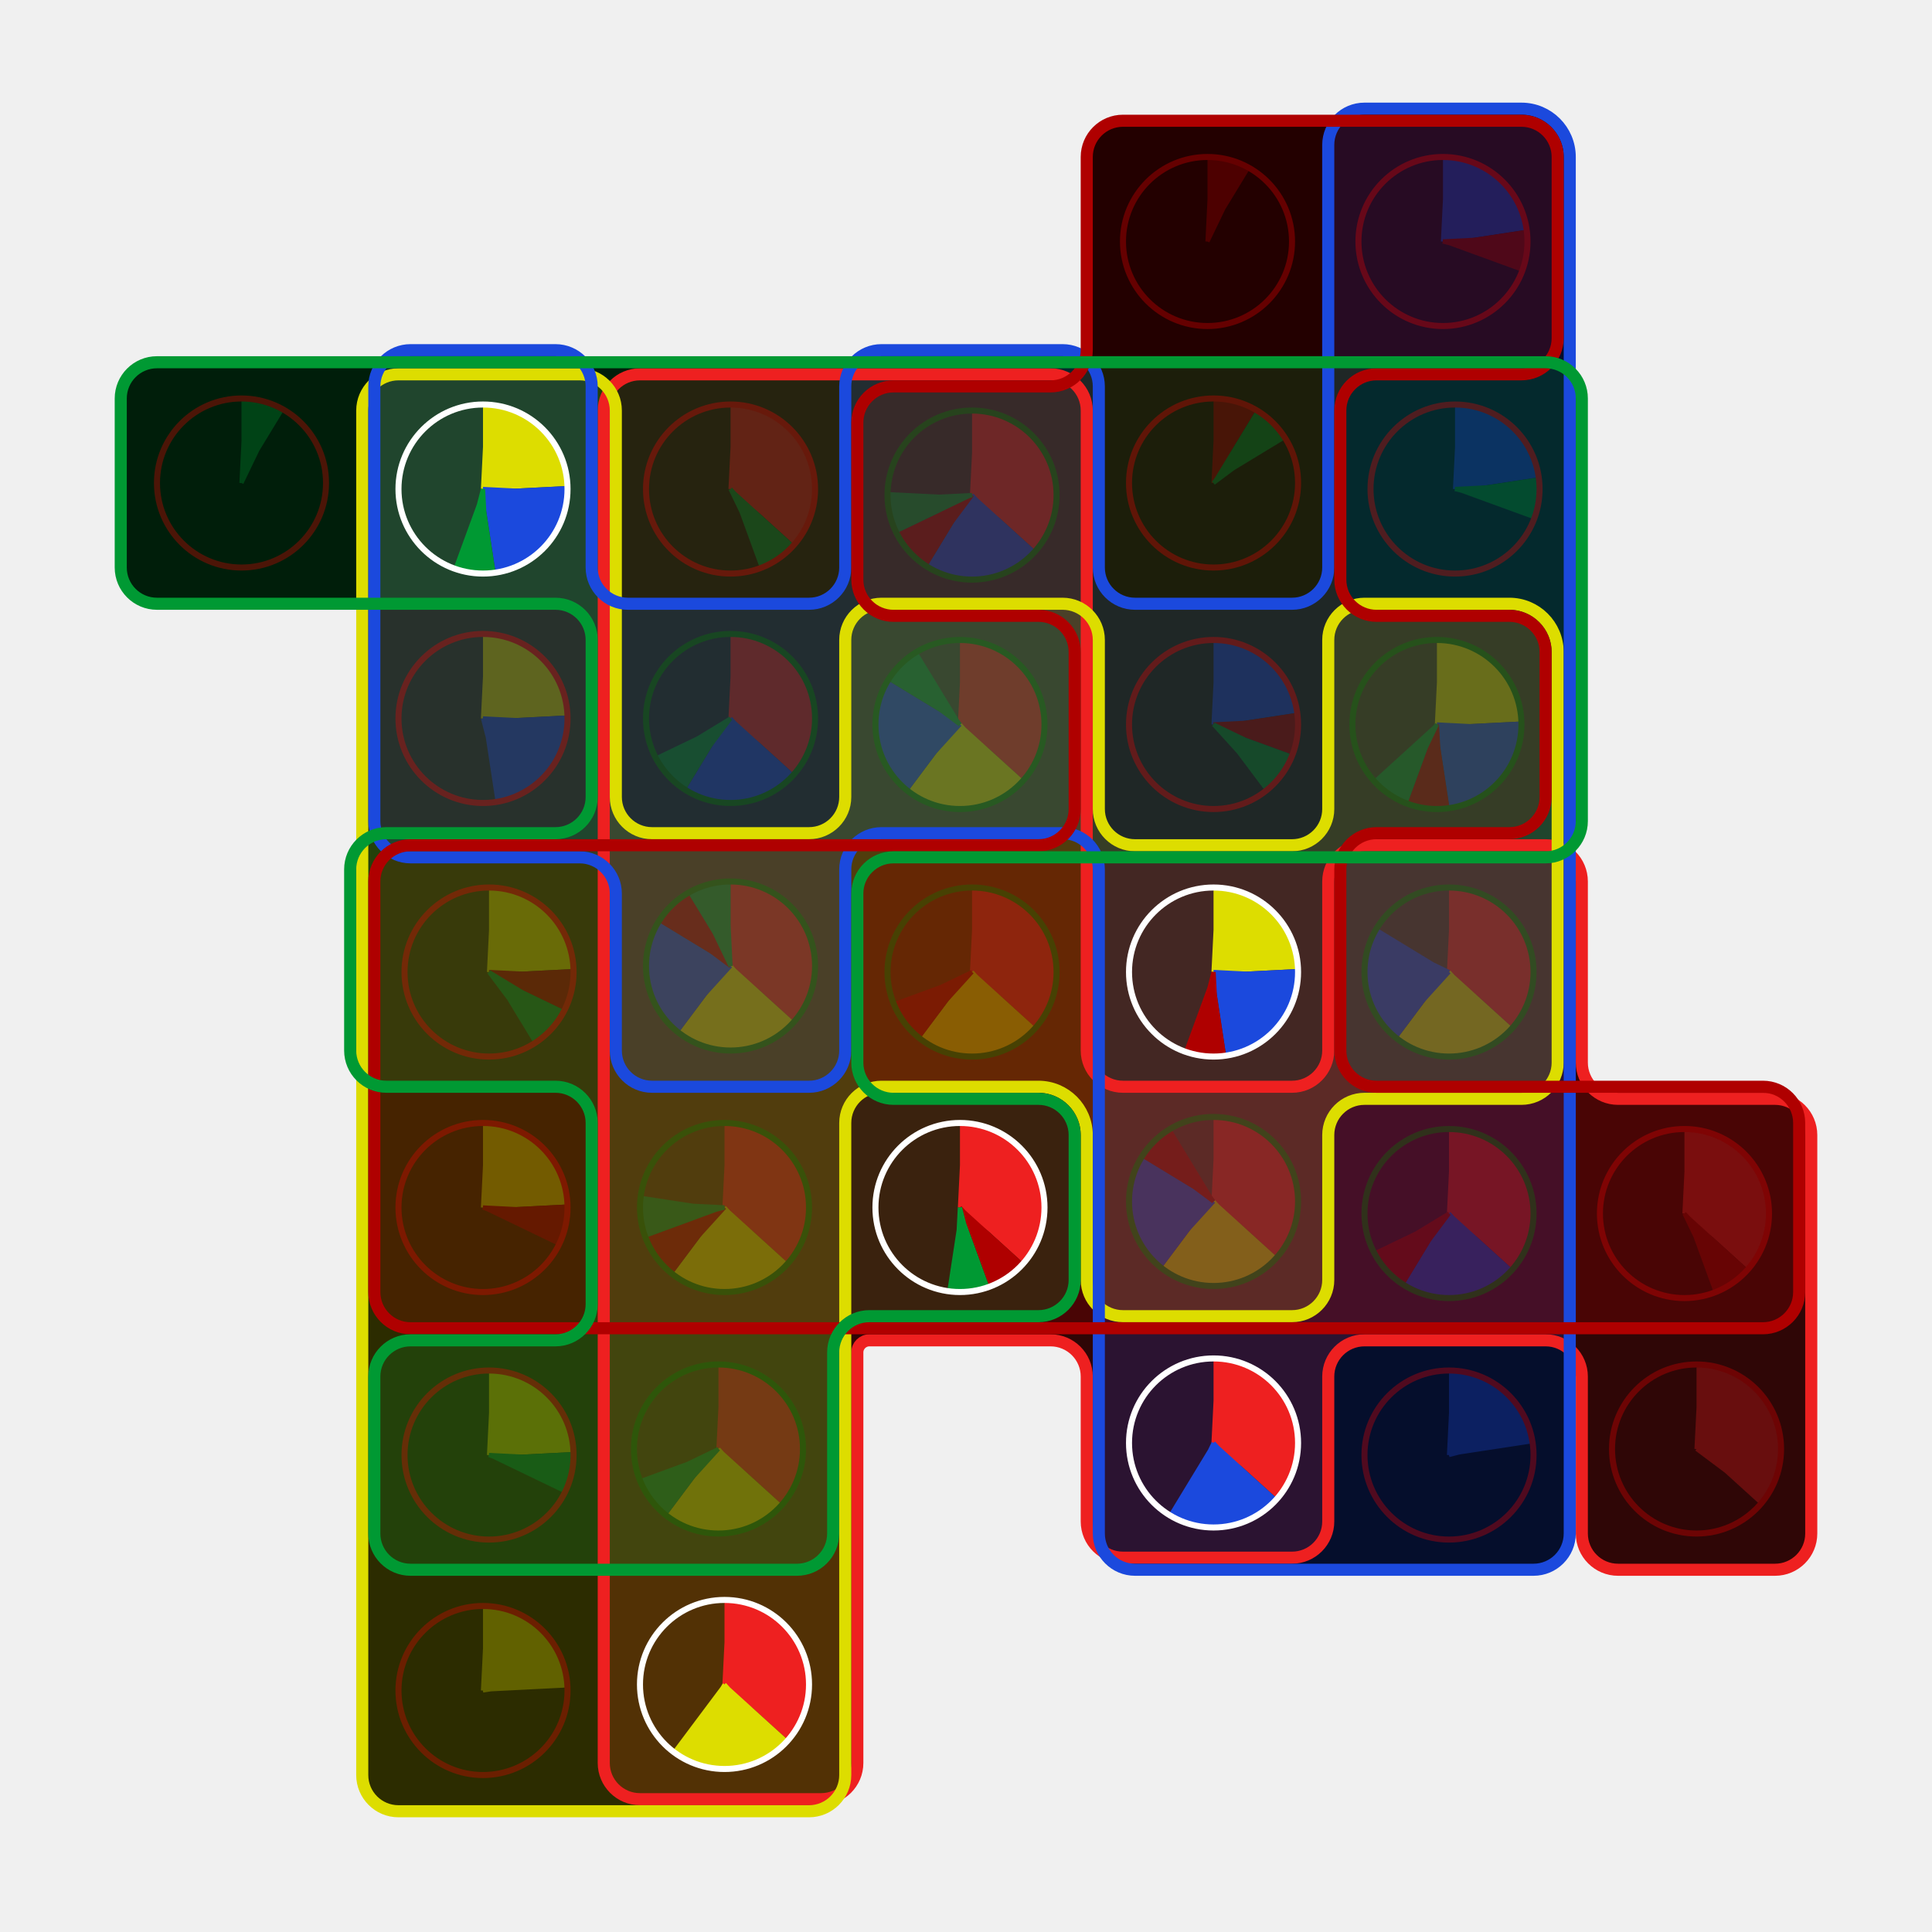
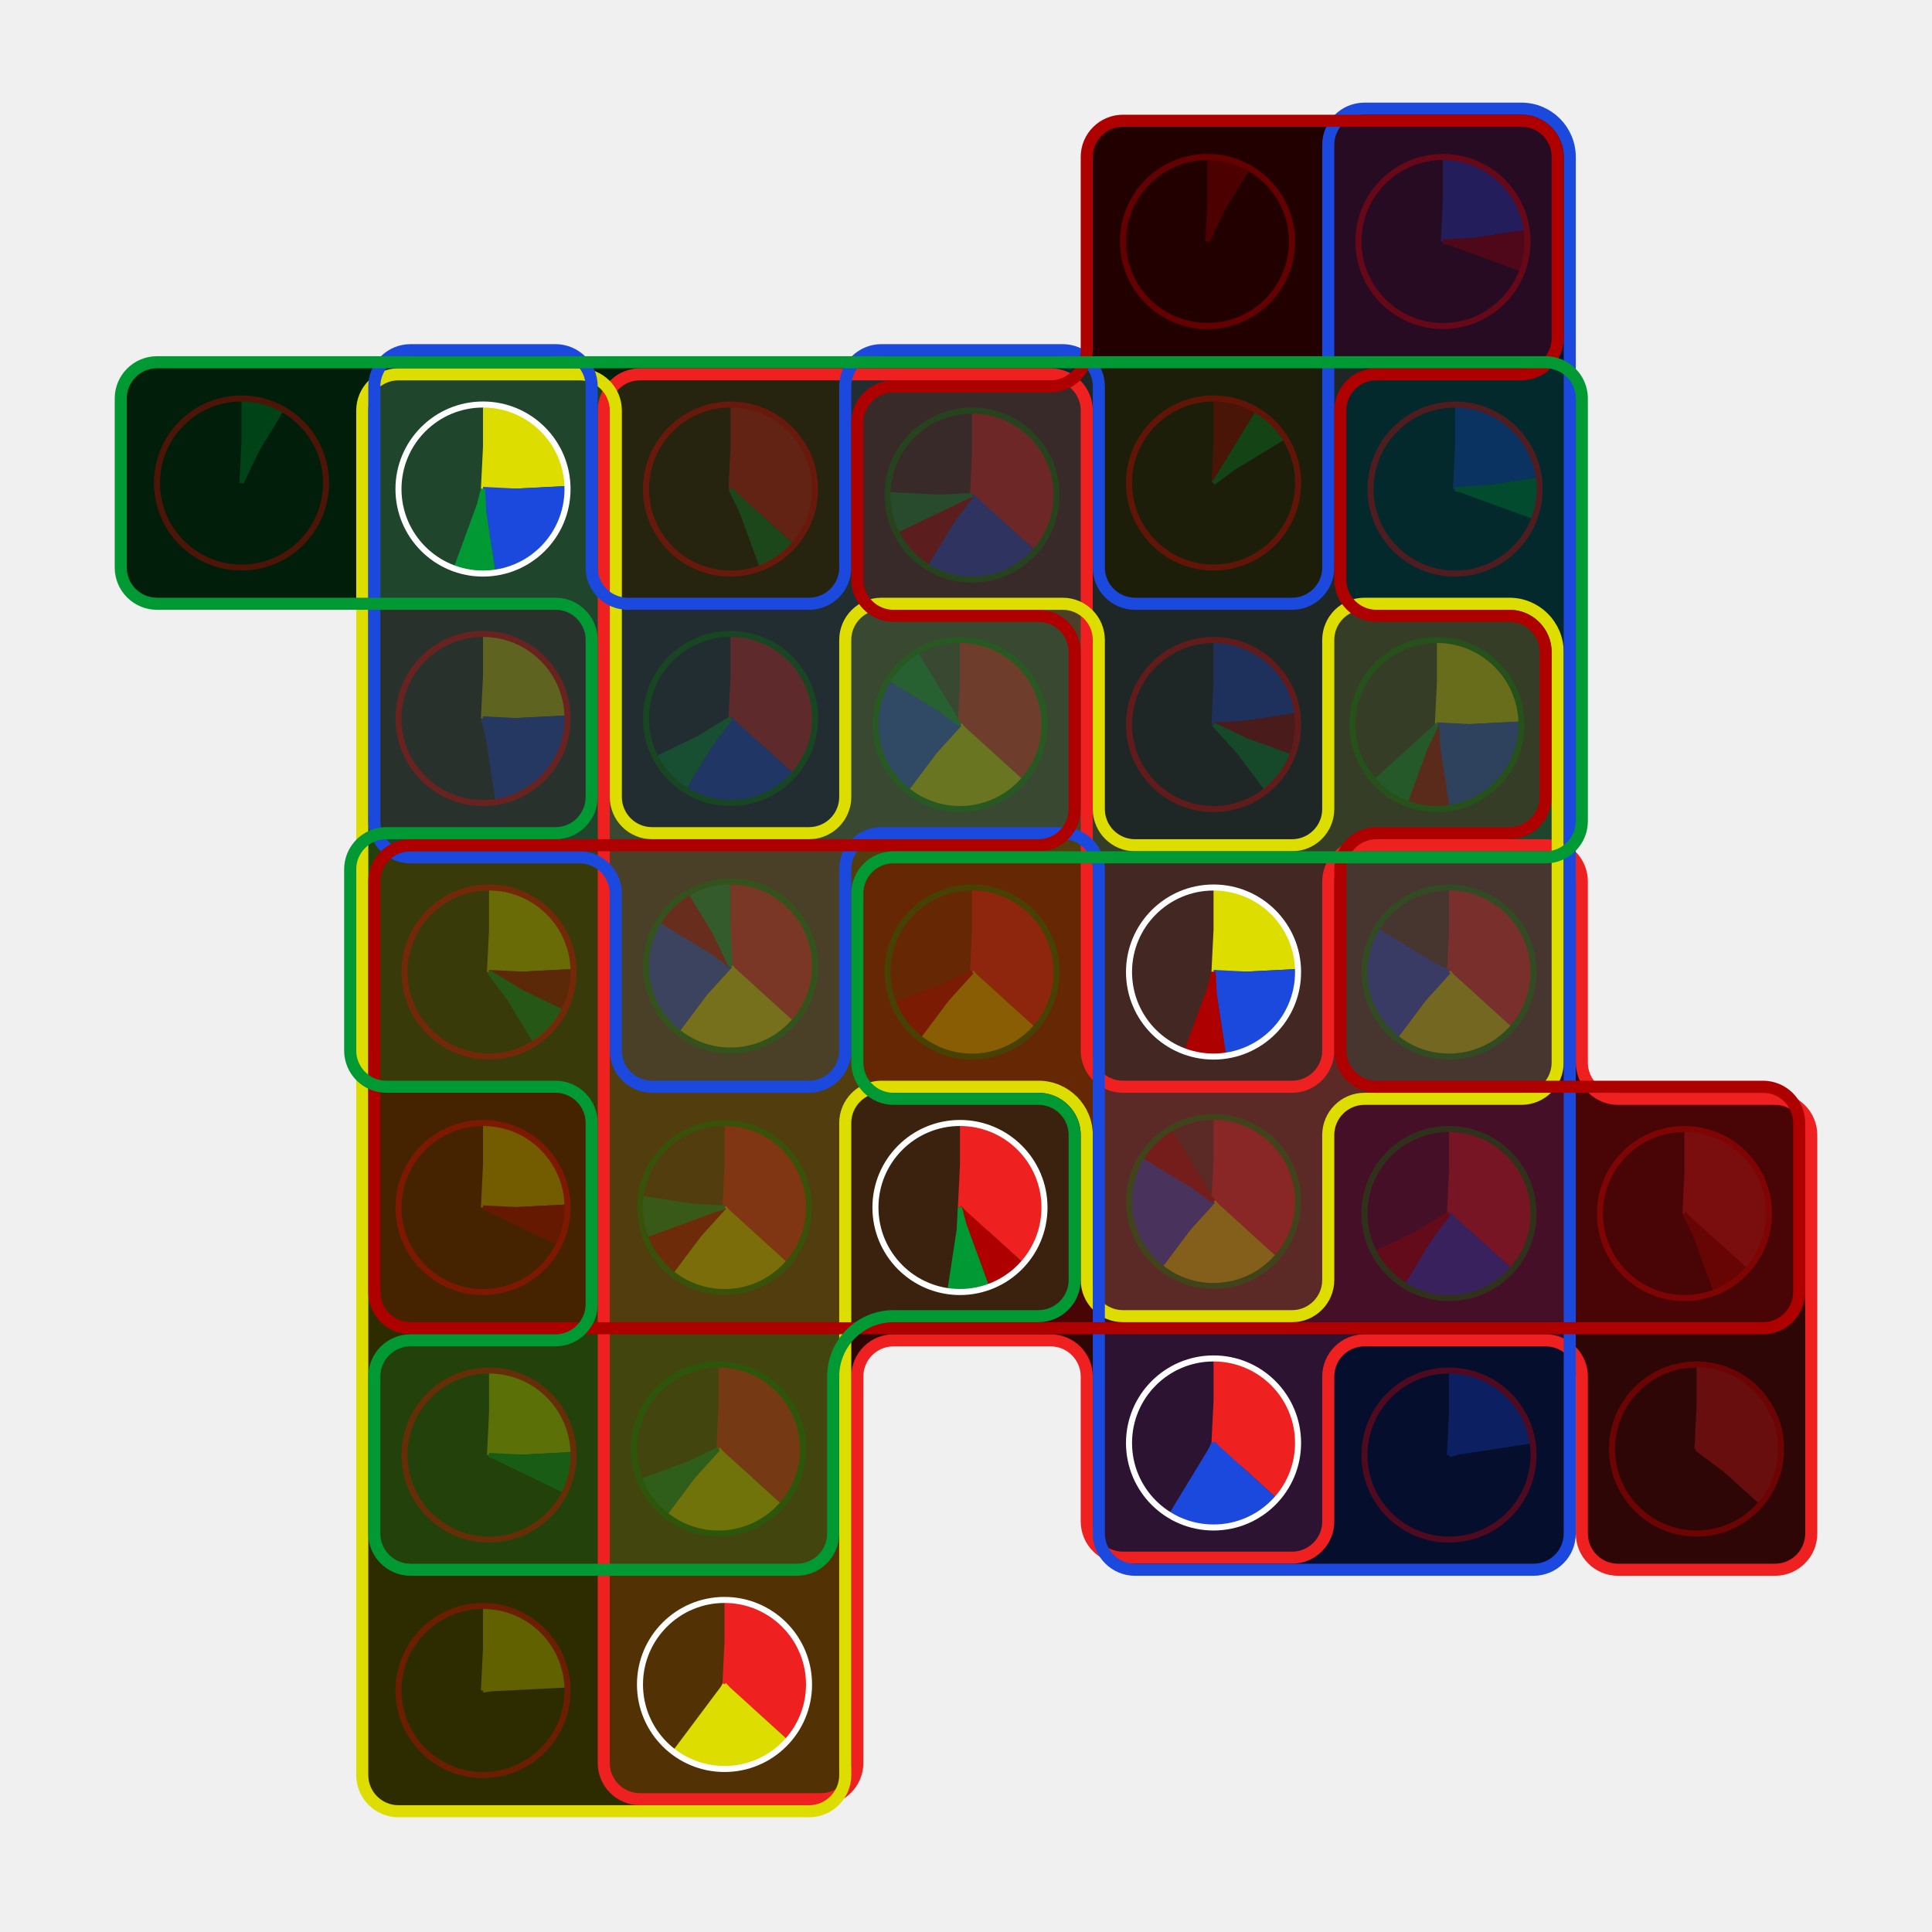
<svg xmlns="http://www.w3.org/2000/svg" viewBox="-10 -10 160 160" width="640px">
  <defs>
    <mask id="background_mask">
-       <path d="M43,139 A3,3,0,0,1,40,136 L40,24 A3,3,0,0,1,43,21 L77,21 A3,3,0,0,1,80,24 L80,77 A3,3,0,0,0,83,80 L97,80 A3,3,0,0,0,100,77 L100,63 A3,3,0,0,1,103,60 L118,60 A3,3,0,0,1,121,63 L121,78 A3,3,0,0,0,124,81 L137,81 A3,3,0,0,1,140,84 L140,117 A3,3,0,0,1,137,120 L124,120 A3,3,0,0,1,121,117 L121,104 A3,3,0,0,0,118,101 L103,101 A3,3,0,0,0,100,104 L100,116 A3,3,0,0,1,97,119 L83,119 A3,3,0,0,1,80,116 L80,104 A3,3,0,0,0,77,101 L62,101 A1,1,0,0,0,61,102 L61,136 A3,3,0,0,1,58,139 z" fill="white" stroke="none" />
+       <path d="M43,139 A3,3,0,0,1,40,136 L40,24 A3,3,0,0,1,43,21 L77,21 A3,3,0,0,1,80,24 L80,77 A3,3,0,0,0,83,80 L97,80 A3,3,0,0,0,100,77 L100,63 A3,3,0,0,1,103,60 L118,60 A3,3,0,0,1,121,63 L121,78 A3,3,0,0,0,124,81 L137,81 A3,3,0,0,1,140,84 L140,117 A3,3,0,0,1,137,120 L124,120 A3,3,0,0,1,121,117 L121,104 A3,3,0,0,0,118,101 L103,101 A3,3,0,0,0,100,104 L100,116 A3,3,0,0,1,97,119 L83,119 A3,3,0,0,1,80,116 L80,104 A3,3,0,0,0,77,101 L64,101 A3,3,0,0,0,61,104 L61,136 A3,3,0,0,1,58,139 z" fill="white" stroke="none" />
      <path d="M23,140 A3,3,0,0,1,20,137 L20,24 A3,3,0,0,1,23,21 L38,21 A3,3,0,0,1,41,24 L41,56 A3,3,0,0,0,44,59 L57,59 A3,3,0,0,0,60,56 L60,43 A3,3,0,0,1,63,40 L78,40 A3,3,0,0,1,81,43 L81,57 A3,3,0,0,0,84,60 L97,60 A3,3,0,0,0,100,57 L100,43 A3,3,0,0,1,103,40 L115,40 A4,4,0,0,1,119,44 L119,78 A3,3,0,0,1,116,81 L103,81 A3,3,0,0,0,100,84 L100,96 A3,3,0,0,1,97,99 L83,99 A3,3,0,0,1,80,96 L80,84 A4,4,0,0,0,76,80 L63,80 A3,3,0,0,0,60,83 L60,137 A3,3,0,0,1,57,140 z" fill="white" stroke="none" />
      <path d="M24,61 A3,3,0,0,1,21,58 L21,22 A3,3,0,0,1,24,19 L36,19 A3,3,0,0,1,39,22 L39,37 A3,3,0,0,0,42,40 L57,40 A3,3,0,0,0,60,37 L60,22 A3,3,0,0,1,63,19 L78,19 A3,3,0,0,1,81,22 L81,37 A3,3,0,0,0,84,40 L97,40 A3,3,0,0,0,100,37 L100,2 A3,3,0,0,1,103,-1 L116,-1 A4,4,0,0,1,120,3 L120,117 A3,3,0,0,1,117,120 L84,120 A3,3,0,0,1,81,117 L81,62 A3,3,0,0,0,78,59 L63,59 A3,3,0,0,0,60,62 L60,77 A3,3,0,0,1,57,80 L44,80 A3,3,0,0,1,41,77 L41,64 A3,3,0,0,0,38,61 z" fill="white" stroke="none" />
      <path d="M24,100 A3,3,0,0,1,21,97 L21,63 A3,3,0,0,1,24,60 L76,60 A3,3,0,0,0,79,57 L79,44 A3,3,0,0,0,76,41 L64,41 A3,3,0,0,1,61,38 L61,25 A3,3,0,0,1,64,22 L77,22 A3,3,0,0,0,80,19 L80,3 A3,3,0,0,1,83,0 L116,0 A3,3,0,0,1,119,3 L119,18 A3,3,0,0,1,116,21 L104,21 A3,3,0,0,0,101,24 L101,38 A3,3,0,0,0,104,41 L115,41 A3,3,0,0,1,118,44 L118,56 A3,3,0,0,1,115,59 L104,59 A3,3,0,0,0,101,62 L101,77 A3,3,0,0,0,104,80 L136,80 A3,3,0,0,1,139,83 L139,97 A3,3,0,0,1,136,100 z" fill="white" stroke="none" />
-       <path d="M3,40 A3,3,0,0,1,0,37 L0,23 A3,3,0,0,1,3,20 L118,20 A3,3,0,0,1,121,23 L121,58 A3,3,0,0,1,118,61 L64,61 A3,3,0,0,0,61,64 L61,78 A3,3,0,0,0,64,81 L76,81 A3,3,0,0,1,79,84 L79,96 A3,3,0,0,1,76,99 L62,99 A3,3,0,0,0,59,102 L59,117 A3,3,0,0,1,56,120 L24,120 A3,3,0,0,1,21,117 L21,104 A3,3,0,0,1,24,101 L36,101 A3,3,0,0,0,39,98 L39,83 A3,3,0,0,0,36,80 L22,80 A3,3,0,0,1,19,77 L19,62 A3,3,0,0,1,22,59 L36,59 A3,3,0,0,0,39,56 L39,43 A3,3,0,0,0,36,40 z" fill="white" stroke="none" />
+       <path d="M3,40 A3,3,0,0,1,0,37 L0,23 A3,3,0,0,1,3,20 L118,20 A3,3,0,0,1,121,23 L121,58 A3,3,0,0,1,118,61 L64,61 A3,3,0,0,0,61,64 L61,78 A3,3,0,0,0,64,81 L76,81 A3,3,0,0,1,79,84 L79,96 A3,3,0,0,1,76,99 L64,99 A5,5,0,0,0,59,104 L59,117 A3,3,0,0,1,56,120 L24,120 A3,3,0,0,1,21,117 L21,104 A3,3,0,0,1,24,101 L36,101 A3,3,0,0,0,39,98 L39,83 A3,3,0,0,0,36,80 L22,80 A3,3,0,0,1,19,77 L19,62 A3,3,0,0,1,22,59 L36,59 A3,3,0,0,0,39,56 L39,43 A3,3,0,0,0,36,40 z" fill="white" stroke="none" />
    </mask>
  </defs>
  <rect height="160" mask="url(#background_mask)" width="160" x="-10" y="-10" />
-   <path d="M43,139 A3,3,0,0,1,40,136 L40,24 A3,3,0,0,1,43,21 L77,21 A3,3,0,0,1,80,24 L80,77 A3,3,0,0,0,83,80 L97,80 A3,3,0,0,0,100,77 L100,63 A3,3,0,0,1,103,60 L118,60 A3,3,0,0,1,121,63 L121,78 A3,3,0,0,0,124,81 L137,81 A3,3,0,0,1,140,84 L140,117 A3,3,0,0,1,137,120 L124,120 A3,3,0,0,1,121,117 L121,104 A3,3,0,0,0,118,101 L103,101 A3,3,0,0,0,100,104 L100,116 A3,3,0,0,1,97,119 L83,119 A3,3,0,0,1,80,116 L80,104 A3,3,0,0,0,77,101 L62,101 A1,1,0,0,0,61,102 L61,136 A3,3,0,0,1,58,139 z" fill="#EE2020" fill-opacity="0.2" stroke="none" stroke-width="1" />
+   <path d="M43,139 A3,3,0,0,1,40,136 L40,24 A3,3,0,0,1,43,21 L77,21 A3,3,0,0,1,80,24 L80,77 A3,3,0,0,0,83,80 L97,80 A3,3,0,0,0,100,77 L100,63 A3,3,0,0,1,103,60 L118,60 A3,3,0,0,1,121,63 L121,78 A3,3,0,0,0,124,81 L137,81 A3,3,0,0,1,140,84 L140,117 A3,3,0,0,1,137,120 L124,120 A3,3,0,0,1,121,117 L121,104 A3,3,0,0,0,118,101 L103,101 A3,3,0,0,0,100,104 L100,116 A3,3,0,0,1,97,119 L83,119 A3,3,0,0,1,80,116 L80,104 A3,3,0,0,0,77,101 L64,101 A3,3,0,0,0,61,104 L61,136 A3,3,0,0,1,58,139 z" fill="#EE2020" fill-opacity="0.2" stroke="none" stroke-width="1" />
  <path d="M23,140 A3,3,0,0,1,20,137 L20,24 A3,3,0,0,1,23,21 L38,21 A3,3,0,0,1,41,24 L41,56 A3,3,0,0,0,44,59 L57,59 A3,3,0,0,0,60,56 L60,43 A3,3,0,0,1,63,40 L78,40 A3,3,0,0,1,81,43 L81,57 A3,3,0,0,0,84,60 L97,60 A3,3,0,0,0,100,57 L100,43 A3,3,0,0,1,103,40 L115,40 A4,4,0,0,1,119,44 L119,78 A3,3,0,0,1,116,81 L103,81 A3,3,0,0,0,100,84 L100,96 A3,3,0,0,1,97,99 L83,99 A3,3,0,0,1,80,96 L80,84 A4,4,0,0,0,76,80 L63,80 A3,3,0,0,0,60,83 L60,137 A3,3,0,0,1,57,140 z" fill="#DDDD00" fill-opacity="0.2" stroke="none" stroke-width="1" />
  <path d="M24,61 A3,3,0,0,1,21,58 L21,22 A3,3,0,0,1,24,19 L36,19 A3,3,0,0,1,39,22 L39,37 A3,3,0,0,0,42,40 L57,40 A3,3,0,0,0,60,37 L60,22 A3,3,0,0,1,63,19 L78,19 A3,3,0,0,1,81,22 L81,37 A3,3,0,0,0,84,40 L97,40 A3,3,0,0,0,100,37 L100,2 A3,3,0,0,1,103,-1 L116,-1 A4,4,0,0,1,120,3 L120,117 A3,3,0,0,1,117,120 L84,120 A3,3,0,0,1,81,117 L81,62 A3,3,0,0,0,78,59 L63,59 A3,3,0,0,0,60,62 L60,77 A3,3,0,0,1,57,80 L44,80 A3,3,0,0,1,41,77 L41,64 A3,3,0,0,0,38,61 z" fill="#1B49DD" fill-opacity="0.2" stroke="none" stroke-width="1" />
  <path d="M24,100 A3,3,0,0,1,21,97 L21,63 A3,3,0,0,1,24,60 L76,60 A3,3,0,0,0,79,57 L79,44 A3,3,0,0,0,76,41 L64,41 A3,3,0,0,1,61,38 L61,25 A3,3,0,0,1,64,22 L77,22 A3,3,0,0,0,80,19 L80,3 A3,3,0,0,1,83,0 L116,0 A3,3,0,0,1,119,3 L119,18 A3,3,0,0,1,116,21 L104,21 A3,3,0,0,0,101,24 L101,38 A3,3,0,0,0,104,41 L115,41 A3,3,0,0,1,118,44 L118,56 A3,3,0,0,1,115,59 L104,59 A3,3,0,0,0,101,62 L101,77 A3,3,0,0,0,104,80 L136,80 A3,3,0,0,1,139,83 L139,97 A3,3,0,0,1,136,100 z" fill="#AF0000" fill-opacity="0.2" stroke="none" stroke-width="1" />
-   <path d="M3,40 A3,3,0,0,1,0,37 L0,23 A3,3,0,0,1,3,20 L118,20 A3,3,0,0,1,121,23 L121,58 A3,3,0,0,1,118,61 L64,61 A3,3,0,0,0,61,64 L61,78 A3,3,0,0,0,64,81 L76,81 A3,3,0,0,1,79,84 L79,96 A3,3,0,0,1,76,99 L62,99 A3,3,0,0,0,59,102 L59,117 A3,3,0,0,1,56,120 L24,120 A3,3,0,0,1,21,117 L21,104 A3,3,0,0,1,24,101 L36,101 A3,3,0,0,0,39,98 L39,83 A3,3,0,0,0,36,80 L22,80 A3,3,0,0,1,19,77 L19,62 A3,3,0,0,1,22,59 L36,59 A3,3,0,0,0,39,56 L39,43 A3,3,0,0,0,36,40 z" fill="#009933" fill-opacity="0.2" stroke="none" stroke-width="1" />
-   <path d="M43,139 A3,3,0,0,1,40,136 L40,24 A3,3,0,0,1,43,21 L77,21 A3,3,0,0,1,80,24 L80,77 A3,3,0,0,0,83,80 L97,80 A3,3,0,0,0,100,77 L100,63 A3,3,0,0,1,103,60 L118,60 A3,3,0,0,1,121,63 L121,78 A3,3,0,0,0,124,81 L137,81 A3,3,0,0,1,140,84 L140,117 A3,3,0,0,1,137,120 L124,120 A3,3,0,0,1,121,117 L121,104 A3,3,0,0,0,118,101 L103,101 A3,3,0,0,0,100,104 L100,116 A3,3,0,0,1,97,119 L83,119 A3,3,0,0,1,80,116 L80,104 A3,3,0,0,0,77,101 L62,101 A1,1,0,0,0,61,102 L61,136 A3,3,0,0,1,58,139 z" fill="none" stroke="#EE2020" stroke-width="1" />
+   <path d="M3,40 A3,3,0,0,1,0,37 L0,23 A3,3,0,0,1,3,20 L118,20 A3,3,0,0,1,121,23 L121,58 A3,3,0,0,1,118,61 L64,61 A3,3,0,0,0,61,64 L61,78 A3,3,0,0,0,64,81 L76,81 A3,3,0,0,1,79,84 L79,96 A3,3,0,0,1,76,99 L64,99 A5,5,0,0,0,59,104 L59,117 A3,3,0,0,1,56,120 L24,120 A3,3,0,0,1,21,117 L21,104 A3,3,0,0,1,24,101 L36,101 A3,3,0,0,0,39,98 L39,83 A3,3,0,0,0,36,80 L22,80 A3,3,0,0,1,19,77 L19,62 A3,3,0,0,1,22,59 L36,59 A3,3,0,0,0,39,56 L39,43 A3,3,0,0,0,36,40 z" fill="#009933" fill-opacity="0.2" stroke="none" stroke-width="1" />
+   <path d="M43,139 A3,3,0,0,1,40,136 L40,24 A3,3,0,0,1,43,21 L77,21 A3,3,0,0,1,80,24 L80,77 A3,3,0,0,0,83,80 L97,80 A3,3,0,0,0,100,77 L100,63 A3,3,0,0,1,103,60 L118,60 A3,3,0,0,1,121,63 L121,78 A3,3,0,0,0,124,81 L137,81 A3,3,0,0,1,140,84 L140,117 A3,3,0,0,1,137,120 L124,120 A3,3,0,0,1,121,117 L121,104 A3,3,0,0,0,118,101 L103,101 A3,3,0,0,0,100,104 L100,116 A3,3,0,0,1,97,119 L83,119 A3,3,0,0,1,80,116 L80,104 A3,3,0,0,0,77,101 L64,101 A3,3,0,0,0,61,104 L61,136 A3,3,0,0,1,58,139 z" fill="none" stroke="#EE2020" stroke-width="1" />
  <path d="M23,140 A3,3,0,0,1,20,137 L20,24 A3,3,0,0,1,23,21 L38,21 A3,3,0,0,1,41,24 L41,56 A3,3,0,0,0,44,59 L57,59 A3,3,0,0,0,60,56 L60,43 A3,3,0,0,1,63,40 L78,40 A3,3,0,0,1,81,43 L81,57 A3,3,0,0,0,84,60 L97,60 A3,3,0,0,0,100,57 L100,43 A3,3,0,0,1,103,40 L115,40 A4,4,0,0,1,119,44 L119,78 A3,3,0,0,1,116,81 L103,81 A3,3,0,0,0,100,84 L100,96 A3,3,0,0,1,97,99 L83,99 A3,3,0,0,1,80,96 L80,84 A4,4,0,0,0,76,80 L63,80 A3,3,0,0,0,60,83 L60,137 A3,3,0,0,1,57,140 z" fill="none" stroke="#DDDD00" stroke-width="1" />
  <path d="M24,61 A3,3,0,0,1,21,58 L21,22 A3,3,0,0,1,24,19 L36,19 A3,3,0,0,1,39,22 L39,37 A3,3,0,0,0,42,40 L57,40 A3,3,0,0,0,60,37 L60,22 A3,3,0,0,1,63,19 L78,19 A3,3,0,0,1,81,22 L81,37 A3,3,0,0,0,84,40 L97,40 A3,3,0,0,0,100,37 L100,2 A3,3,0,0,1,103,-1 L116,-1 A4,4,0,0,1,120,3 L120,117 A3,3,0,0,1,117,120 L84,120 A3,3,0,0,1,81,117 L81,62 A3,3,0,0,0,78,59 L63,59 A3,3,0,0,0,60,62 L60,77 A3,3,0,0,1,57,80 L44,80 A3,3,0,0,1,41,77 L41,64 A3,3,0,0,0,38,61 z" fill="none" stroke="#1B49DD" stroke-width="1" />
  <path d="M24,100 A3,3,0,0,1,21,97 L21,63 A3,3,0,0,1,24,60 L76,60 A3,3,0,0,0,79,57 L79,44 A3,3,0,0,0,76,41 L64,41 A3,3,0,0,1,61,38 L61,25 A3,3,0,0,1,64,22 L77,22 A3,3,0,0,0,80,19 L80,3 A3,3,0,0,1,83,0 L116,0 A3,3,0,0,1,119,3 L119,18 A3,3,0,0,1,116,21 L104,21 A3,3,0,0,0,101,24 L101,38 A3,3,0,0,0,104,41 L115,41 A3,3,0,0,1,118,44 L118,56 A3,3,0,0,1,115,59 L104,59 A3,3,0,0,0,101,62 L101,77 A3,3,0,0,0,104,80 L136,80 A3,3,0,0,1,139,83 L139,97 A3,3,0,0,1,136,100 z" fill="none" stroke="#AF0000" stroke-width="1" />
-   <path d="M3,40 A3,3,0,0,1,0,37 L0,23 A3,3,0,0,1,3,20 L118,20 A3,3,0,0,1,121,23 L121,58 A3,3,0,0,1,118,61 L64,61 A3,3,0,0,0,61,64 L61,78 A3,3,0,0,0,64,81 L76,81 A3,3,0,0,1,79,84 L79,96 A3,3,0,0,1,76,99 L62,99 A3,3,0,0,0,59,102 L59,117 A3,3,0,0,1,56,120 L24,120 A3,3,0,0,1,21,117 L21,104 A3,3,0,0,1,24,101 L36,101 A3,3,0,0,0,39,98 L39,83 A3,3,0,0,0,36,80 L22,80 A3,3,0,0,1,19,77 L19,62 A3,3,0,0,1,22,59 L36,59 A3,3,0,0,0,39,56 L39,43 A3,3,0,0,0,36,40 z" fill="none" stroke="#009933" stroke-width="1" />
+   <path d="M3,40 A3,3,0,0,1,0,37 L0,23 A3,3,0,0,1,3,20 L118,20 A3,3,0,0,1,121,23 L121,58 A3,3,0,0,1,118,61 L64,61 A3,3,0,0,0,61,64 L61,78 A3,3,0,0,0,64,81 L76,81 A3,3,0,0,1,79,84 L79,96 A3,3,0,0,1,76,99 L64,99 A5,5,0,0,0,59,104 L59,117 A3,3,0,0,1,56,120 L24,120 A3,3,0,0,1,21,117 L21,104 A3,3,0,0,1,24,101 L36,101 A3,3,0,0,0,39,98 L39,83 A3,3,0,0,0,36,80 L22,80 A3,3,0,0,1,19,77 L19,62 A3,3,0,0,1,22,59 L36,59 A3,3,0,0,0,39,56 L39,43 A3,3,0,0,0,36,40 z" fill="none" stroke="#009933" stroke-width="1" />
  <g opacity="0.3" transform="rotate(-90 10 30)">
    <circle cx="10" cy="30" fill="transparent" r="3.5" stroke="#009933" stroke-dasharray="1.783, 21.991" stroke-width="7" />
    <circle cx="10" cy="30" fill="transparent" r="7" stroke="red" stroke-width="0.5" />
  </g>
  <g transform="rotate(-90 30 30.5)">
    <circle cx="30" cy="30.5" fill="transparent" r="3.5" stroke="#DDDD00" stroke-dasharray="5.423, 21.991" stroke-width="7" />
    <circle cx="30" cy="30.5" fill="transparent" r="3.5" stroke="#1B49DD" stroke-dasharray="5.052, 21.991" stroke-dashoffset="-5.423" stroke-width="7" />
    <circle cx="30" cy="30.5" fill="transparent" r="3.5" stroke="#009933" stroke-dasharray="1.783, 21.991" stroke-dashoffset="-10.476" stroke-width="7" />
    <circle cx="30" cy="30.5" fill="transparent" r="7" stroke="white" stroke-width="0.5" />
  </g>
  <g opacity="0.3" transform="rotate(-90 30 49.5)">
    <circle cx="30" cy="49.5" fill="transparent" r="3.5" stroke="#DDDD00" stroke-dasharray="5.423, 21.991" stroke-width="7" />
    <circle cx="30" cy="49.5" fill="transparent" r="3.5" stroke="#1B49DD" stroke-dasharray="5.052, 21.991" stroke-dashoffset="-5.423" stroke-width="7" />
    <circle cx="30" cy="49.5" fill="transparent" r="7" stroke="red" stroke-width="0.5" />
  </g>
  <g opacity="0.3" transform="rotate(-90 30.5 70.5)">
    <circle cx="30.5" cy="70.5" fill="transparent" r="3.5" stroke="#DDDD00" stroke-dasharray="5.423, 21.991" stroke-width="7" />
    <circle cx="30.5" cy="70.5" fill="transparent" r="3.5" stroke="#AF0000" stroke-dasharray="1.783, 21.991" stroke-dashoffset="-5.423" stroke-width="7" />
    <circle cx="30.5" cy="70.5" fill="transparent" r="3.5" stroke="#009933" stroke-dasharray="1.783, 21.991" stroke-dashoffset="-7.207" stroke-width="7" />
    <circle cx="30.5" cy="70.5" fill="transparent" r="7" stroke="red" stroke-width="0.5" />
  </g>
  <g opacity="0.3" transform="rotate(-90 30 90)">
    <circle cx="30" cy="90" fill="transparent" r="3.5" stroke="#DDDD00" stroke-dasharray="5.423, 21.991" stroke-width="7" />
    <circle cx="30" cy="90" fill="transparent" r="3.5" stroke="#AF0000" stroke-dasharray="1.783, 21.991" stroke-dashoffset="-5.423" stroke-width="7" />
    <circle cx="30" cy="90" fill="transparent" r="7" stroke="red" stroke-width="0.5" />
  </g>
  <g opacity="0.3" transform="rotate(-90 30.5 110.5)">
    <circle cx="30.5" cy="110.5" fill="transparent" r="3.5" stroke="#DDDD00" stroke-dasharray="5.423, 21.991" stroke-width="7" />
    <circle cx="30.5" cy="110.5" fill="transparent" r="3.5" stroke="#009933" stroke-dasharray="1.783, 21.991" stroke-dashoffset="-5.423" stroke-width="7" />
    <circle cx="30.5" cy="110.5" fill="transparent" r="7" stroke="red" stroke-width="0.5" />
  </g>
  <g opacity="0.3" transform="rotate(-90 30 130)">
    <circle cx="30" cy="130" fill="transparent" r="3.5" stroke="#DDDD00" stroke-dasharray="5.423, 21.991" stroke-width="7" />
    <circle cx="30" cy="130" fill="transparent" r="7" stroke="red" stroke-width="0.5" />
  </g>
  <g opacity="0.3" transform="rotate(-90 50.5 30.5)">
    <circle cx="50.5" cy="30.5" fill="transparent" r="3.5" stroke="#EE2020" stroke-dasharray="7.95, 21.991" stroke-width="7" />
    <circle cx="50.5" cy="30.5" fill="transparent" r="3.5" stroke="#009933" stroke-dasharray="1.783, 21.991" stroke-dashoffset="-7.95" stroke-width="7" />
    <circle cx="50.5" cy="30.5" fill="transparent" r="7" stroke="red" stroke-width="0.5" />
  </g>
  <g opacity="0.3" transform="rotate(-90 50.5 49.5)">
    <circle cx="50.5" cy="49.5" fill="transparent" r="3.5" stroke="#EE2020" stroke-dasharray="7.95, 21.991" stroke-width="7" />
    <circle cx="50.5" cy="49.5" fill="transparent" r="3.5" stroke="#1B49DD" stroke-dasharray="5.052, 21.991" stroke-dashoffset="-7.95" stroke-width="7" />
    <circle cx="50.5" cy="49.5" fill="transparent" r="3.5" stroke="#009933" stroke-dasharray="1.783, 21.991" stroke-dashoffset="-13.002" stroke-width="7" />
    <circle cx="50.5" cy="49.5" fill="transparent" r="7" stroke="green" stroke-width="0.5" />
  </g>
  <g opacity="0.3" transform="rotate(-90 50.5 70)">
    <circle cx="50.5" cy="70" fill="transparent" r="3.5" stroke="#EE2020" stroke-dasharray="7.95, 21.991" stroke-width="7" />
    <circle cx="50.5" cy="70" fill="transparent" r="3.5" stroke="#DDDD00" stroke-dasharray="5.423, 21.991" stroke-dashoffset="-7.95" stroke-width="7" />
    <circle cx="50.5" cy="70" fill="transparent" r="3.5" stroke="#1B49DD" stroke-dasharray="5.052, 21.991" stroke-dashoffset="-13.373" stroke-width="7" />
    <circle cx="50.5" cy="70" fill="transparent" r="3.5" stroke="#AF0000" stroke-dasharray="1.783, 21.991" stroke-dashoffset="-18.425" stroke-width="7" />
    <circle cx="50.5" cy="70" fill="transparent" r="3.5" stroke="#009933" stroke-dasharray="1.783, 21.991" stroke-dashoffset="-20.208" stroke-width="7" />
    <circle cx="50.5" cy="70" fill="transparent" r="7" stroke="green" stroke-width="0.5" />
  </g>
  <g opacity="0.3" transform="rotate(-90 50 90)">
    <circle cx="50" cy="90" fill="transparent" r="3.5" stroke="#EE2020" stroke-dasharray="7.95, 21.991" stroke-width="7" />
    <circle cx="50" cy="90" fill="transparent" r="3.5" stroke="#DDDD00" stroke-dasharray="5.423, 21.991" stroke-dashoffset="-7.95" stroke-width="7" />
    <circle cx="50" cy="90" fill="transparent" r="3.5" stroke="#AF0000" stroke-dasharray="1.783, 21.991" stroke-dashoffset="-13.373" stroke-width="7" />
    <circle cx="50" cy="90" fill="transparent" r="3.5" stroke="#009933" stroke-dasharray="1.783, 21.991" stroke-dashoffset="-15.156" stroke-width="7" />
    <circle cx="50" cy="90" fill="transparent" r="7" stroke="green" stroke-width="0.5" />
  </g>
  <g opacity="0.3" transform="rotate(-90 49.5 110)">
    <circle cx="49.5" cy="110" fill="transparent" r="3.5" stroke="#EE2020" stroke-dasharray="7.95, 21.991" stroke-width="7" />
    <circle cx="49.5" cy="110" fill="transparent" r="3.5" stroke="#DDDD00" stroke-dasharray="5.423, 21.991" stroke-dashoffset="-7.95" stroke-width="7" />
    <circle cx="49.5" cy="110" fill="transparent" r="3.5" stroke="#009933" stroke-dasharray="1.783, 21.991" stroke-dashoffset="-13.373" stroke-width="7" />
    <circle cx="49.5" cy="110" fill="transparent" r="7" stroke="green" stroke-width="0.5" />
  </g>
  <g transform="rotate(-90 50 129.5)">
    <circle cx="50" cy="129.5" fill="transparent" r="3.5" stroke="#EE2020" stroke-dasharray="7.95, 21.991" stroke-width="7" />
    <circle cx="50" cy="129.5" fill="transparent" r="3.5" stroke="#DDDD00" stroke-dasharray="5.423, 21.991" stroke-dashoffset="-7.95" stroke-width="7" />
    <circle cx="50" cy="129.5" fill="transparent" r="7" stroke="white" stroke-width="0.5" />
  </g>
  <g opacity="0.3" transform="rotate(-90 70.5 31)">
    <circle cx="70.5" cy="31" fill="transparent" r="3.5" stroke="#EE2020" stroke-dasharray="7.95, 21.991" stroke-width="7" />
    <circle cx="70.5" cy="31" fill="transparent" r="3.5" stroke="#1B49DD" stroke-dasharray="5.052, 21.991" stroke-dashoffset="-7.95" stroke-width="7" />
    <circle cx="70.5" cy="31" fill="transparent" r="3.5" stroke="#AF0000" stroke-dasharray="1.783, 21.991" stroke-dashoffset="-13.002" stroke-width="7" />
    <circle cx="70.5" cy="31" fill="transparent" r="3.5" stroke="#009933" stroke-dasharray="1.783, 21.991" stroke-dashoffset="-14.785" stroke-width="7" />
    <circle cx="70.5" cy="31" fill="transparent" r="7" stroke="green" stroke-width="0.5" />
  </g>
  <g opacity="0.3" transform="rotate(-90 69.5 50)">
    <circle cx="69.5" cy="50" fill="transparent" r="3.5" stroke="#EE2020" stroke-dasharray="7.95, 21.991" stroke-width="7" />
    <circle cx="69.5" cy="50" fill="transparent" r="3.5" stroke="#DDDD00" stroke-dasharray="5.423, 21.991" stroke-dashoffset="-7.95" stroke-width="7" />
    <circle cx="69.5" cy="50" fill="transparent" r="3.5" stroke="#1B49DD" stroke-dasharray="5.052, 21.991" stroke-dashoffset="-13.373" stroke-width="7" />
    <circle cx="69.5" cy="50" fill="transparent" r="3.5" stroke="#009933" stroke-dasharray="1.783, 21.991" stroke-dashoffset="-18.425" stroke-width="7" />
    <circle cx="69.5" cy="50" fill="transparent" r="7" stroke="green" stroke-width="0.5" />
  </g>
  <g opacity="0.3" transform="rotate(-90 70.5 70.5)">
    <circle cx="70.5" cy="70.5" fill="transparent" r="3.5" stroke="#EE2020" stroke-dasharray="7.95, 21.991" stroke-width="7" />
    <circle cx="70.5" cy="70.5" fill="transparent" r="3.5" stroke="#DDDD00" stroke-dasharray="5.423, 21.991" stroke-dashoffset="-7.95" stroke-width="7" />
    <circle cx="70.5" cy="70.5" fill="transparent" r="3.5" stroke="#AF0000" stroke-dasharray="1.783, 21.991" stroke-dashoffset="-13.373" stroke-width="7" />
    <circle cx="70.5" cy="70.5" fill="transparent" r="7" stroke="green" stroke-width="0.5" />
  </g>
  <g transform="rotate(-90 69.5 90)">
    <circle cx="69.5" cy="90" fill="transparent" r="3.5" stroke="#EE2020" stroke-dasharray="7.95, 21.991" stroke-width="7" />
    <circle cx="69.5" cy="90" fill="transparent" r="3.5" stroke="#AF0000" stroke-dasharray="1.783, 21.991" stroke-dashoffset="-7.95" stroke-width="7" />
    <circle cx="69.5" cy="90" fill="transparent" r="3.5" stroke="#009933" stroke-dasharray="1.783, 21.991" stroke-dashoffset="-9.733" stroke-width="7" />
    <circle cx="69.5" cy="90" fill="transparent" r="7" stroke="white" stroke-width="0.5" />
  </g>
  <g opacity="0.3" transform="rotate(-90 90 10)">
    <circle cx="90" cy="10" fill="transparent" r="3.5" stroke="#AF0000" stroke-dasharray="1.783, 21.991" stroke-width="7" />
    <circle cx="90" cy="10" fill="transparent" r="7" stroke="red" stroke-width="0.5" />
  </g>
  <g opacity="0.3" transform="rotate(-90 90.5 30)">
    <circle cx="90.5" cy="30" fill="transparent" r="3.5" stroke="#AF0000" stroke-dasharray="1.783, 21.991" stroke-width="7" />
    <circle cx="90.5" cy="30" fill="transparent" r="3.5" stroke="#009933" stroke-dasharray="1.783, 21.991" stroke-dashoffset="-1.783" stroke-width="7" />
    <circle cx="90.5" cy="30" fill="transparent" r="7" stroke="red" stroke-width="0.5" />
  </g>
  <g opacity="0.3" transform="rotate(-90 90.5 50)">
    <circle cx="90.5" cy="50" fill="transparent" r="3.5" stroke="#1B49DD" stroke-dasharray="5.052, 21.991" stroke-width="7" />
    <circle cx="90.5" cy="50" fill="transparent" r="3.5" stroke="#AF0000" stroke-dasharray="1.783, 21.991" stroke-dashoffset="-5.052" stroke-width="7" />
    <circle cx="90.5" cy="50" fill="transparent" r="3.5" stroke="#009933" stroke-dasharray="1.783, 21.991" stroke-dashoffset="-6.835" stroke-width="7" />
    <circle cx="90.5" cy="50" fill="transparent" r="7" stroke="red" stroke-width="0.5" />
  </g>
  <g transform="rotate(-90 90.5 70.5)">
    <circle cx="90.5" cy="70.5" fill="transparent" r="3.5" stroke="#DDDD00" stroke-dasharray="5.423, 21.991" stroke-width="7" />
    <circle cx="90.5" cy="70.5" fill="transparent" r="3.5" stroke="#1B49DD" stroke-dasharray="5.052, 21.991" stroke-dashoffset="-5.423" stroke-width="7" />
    <circle cx="90.5" cy="70.5" fill="transparent" r="3.5" stroke="#AF0000" stroke-dasharray="1.783, 21.991" stroke-dashoffset="-10.476" stroke-width="7" />
    <circle cx="90.5" cy="70.5" fill="transparent" r="7" stroke="white" stroke-width="0.5" />
  </g>
  <g opacity="0.3" transform="rotate(-90 90.5 89.5)">
    <circle cx="90.5" cy="89.5" fill="transparent" r="3.5" stroke="#EE2020" stroke-dasharray="7.95, 21.991" stroke-width="7" />
    <circle cx="90.5" cy="89.5" fill="transparent" r="3.5" stroke="#DDDD00" stroke-dasharray="5.423, 21.991" stroke-dashoffset="-7.95" stroke-width="7" />
    <circle cx="90.5" cy="89.5" fill="transparent" r="3.5" stroke="#1B49DD" stroke-dasharray="5.052, 21.991" stroke-dashoffset="-13.373" stroke-width="7" />
    <circle cx="90.5" cy="89.5" fill="transparent" r="3.5" stroke="#AF0000" stroke-dasharray="1.783, 21.991" stroke-dashoffset="-18.425" stroke-width="7" />
    <circle cx="90.5" cy="89.5" fill="transparent" r="7" stroke="green" stroke-width="0.5" />
  </g>
  <g transform="rotate(-90 90.5 109.5)">
    <circle cx="90.5" cy="109.5" fill="transparent" r="3.5" stroke="#EE2020" stroke-dasharray="7.95, 21.991" stroke-width="7" />
    <circle cx="90.5" cy="109.5" fill="transparent" r="3.5" stroke="#1B49DD" stroke-dasharray="5.052, 21.991" stroke-dashoffset="-7.95" stroke-width="7" />
    <circle cx="90.5" cy="109.5" fill="transparent" r="7" stroke="white" stroke-width="0.5" />
  </g>
  <g opacity="0.3" transform="rotate(-90 109.5 10)">
    <circle cx="109.5" cy="10" fill="transparent" r="3.5" stroke="#1B49DD" stroke-dasharray="5.052, 21.991" stroke-width="7" />
    <circle cx="109.5" cy="10" fill="transparent" r="3.5" stroke="#AF0000" stroke-dasharray="1.783, 21.991" stroke-dashoffset="-5.052" stroke-width="7" />
    <circle cx="109.5" cy="10" fill="transparent" r="7" stroke="red" stroke-width="0.5" />
  </g>
  <g opacity="0.3" transform="rotate(-90 110.5 30.5)">
    <circle cx="110.5" cy="30.5" fill="transparent" r="3.5" stroke="#1B49DD" stroke-dasharray="5.052, 21.991" stroke-width="7" />
    <circle cx="110.5" cy="30.5" fill="transparent" r="3.5" stroke="#009933" stroke-dasharray="1.783, 21.991" stroke-dashoffset="-5.052" stroke-width="7" />
    <circle cx="110.5" cy="30.5" fill="transparent" r="7" stroke="red" stroke-width="0.5" />
  </g>
  <g opacity="0.3" transform="rotate(-90 109 50)">
    <circle cx="109" cy="50" fill="transparent" r="3.5" stroke="#DDDD00" stroke-dasharray="5.423, 21.991" stroke-width="7" />
    <circle cx="109" cy="50" fill="transparent" r="3.5" stroke="#1B49DD" stroke-dasharray="5.052, 21.991" stroke-dashoffset="-5.423" stroke-width="7" />
    <circle cx="109" cy="50" fill="transparent" r="3.5" stroke="#AF0000" stroke-dasharray="1.783, 21.991" stroke-dashoffset="-10.476" stroke-width="7" />
    <circle cx="109" cy="50" fill="transparent" r="3.5" stroke="#009933" stroke-dasharray="1.783, 21.991" stroke-dashoffset="-12.259" stroke-width="7" />
    <circle cx="109" cy="50" fill="transparent" r="7" stroke="green" stroke-width="0.5" />
  </g>
  <g opacity="0.3" transform="rotate(-90 110 70.5)">
    <circle cx="110" cy="70.5" fill="transparent" r="3.5" stroke="#EE2020" stroke-dasharray="7.95, 21.991" stroke-width="7" />
    <circle cx="110" cy="70.5" fill="transparent" r="3.5" stroke="#DDDD00" stroke-dasharray="5.423, 21.991" stroke-dashoffset="-7.95" stroke-width="7" />
    <circle cx="110" cy="70.5" fill="transparent" r="3.5" stroke="#1B49DD" stroke-dasharray="5.052, 21.991" stroke-dashoffset="-13.373" stroke-width="7" />
    <circle cx="110" cy="70.5" fill="transparent" r="7" stroke="green" stroke-width="0.5" />
  </g>
  <g opacity="0.3" transform="rotate(-90 110 90.5)">
    <circle cx="110" cy="90.5" fill="transparent" r="3.5" stroke="#EE2020" stroke-dasharray="7.95, 21.991" stroke-width="7" />
    <circle cx="110" cy="90.5" fill="transparent" r="3.5" stroke="#1B49DD" stroke-dasharray="5.052, 21.991" stroke-dashoffset="-7.95" stroke-width="7" />
    <circle cx="110" cy="90.5" fill="transparent" r="3.5" stroke="#AF0000" stroke-dasharray="1.783, 21.991" stroke-dashoffset="-13.002" stroke-width="7" />
    <circle cx="110" cy="90.5" fill="transparent" r="7" stroke="green" stroke-width="0.5" />
  </g>
  <g opacity="0.3" transform="rotate(-90 110 110.5)">
    <circle cx="110" cy="110.5" fill="transparent" r="3.5" stroke="#1B49DD" stroke-dasharray="5.052, 21.991" stroke-width="7" />
    <circle cx="110" cy="110.5" fill="transparent" r="7" stroke="red" stroke-width="0.5" />
  </g>
  <g opacity="0.3" transform="rotate(-90 129.5 90.5)">
    <circle cx="129.5" cy="90.5" fill="transparent" r="3.5" stroke="#EE2020" stroke-dasharray="7.95, 21.991" stroke-width="7" />
    <circle cx="129.5" cy="90.5" fill="transparent" r="3.5" stroke="#AF0000" stroke-dasharray="1.783, 21.991" stroke-dashoffset="-7.95" stroke-width="7" />
    <circle cx="129.5" cy="90.5" fill="transparent" r="7" stroke="red" stroke-width="0.5" />
  </g>
  <g opacity="0.3" transform="rotate(-90 130.5 110)">
    <circle cx="130.5" cy="110" fill="transparent" r="3.5" stroke="#EE2020" stroke-dasharray="7.95, 21.991" stroke-width="7" />
    <circle cx="130.5" cy="110" fill="transparent" r="7" stroke="red" stroke-width="0.5" />
  </g>
</svg>
